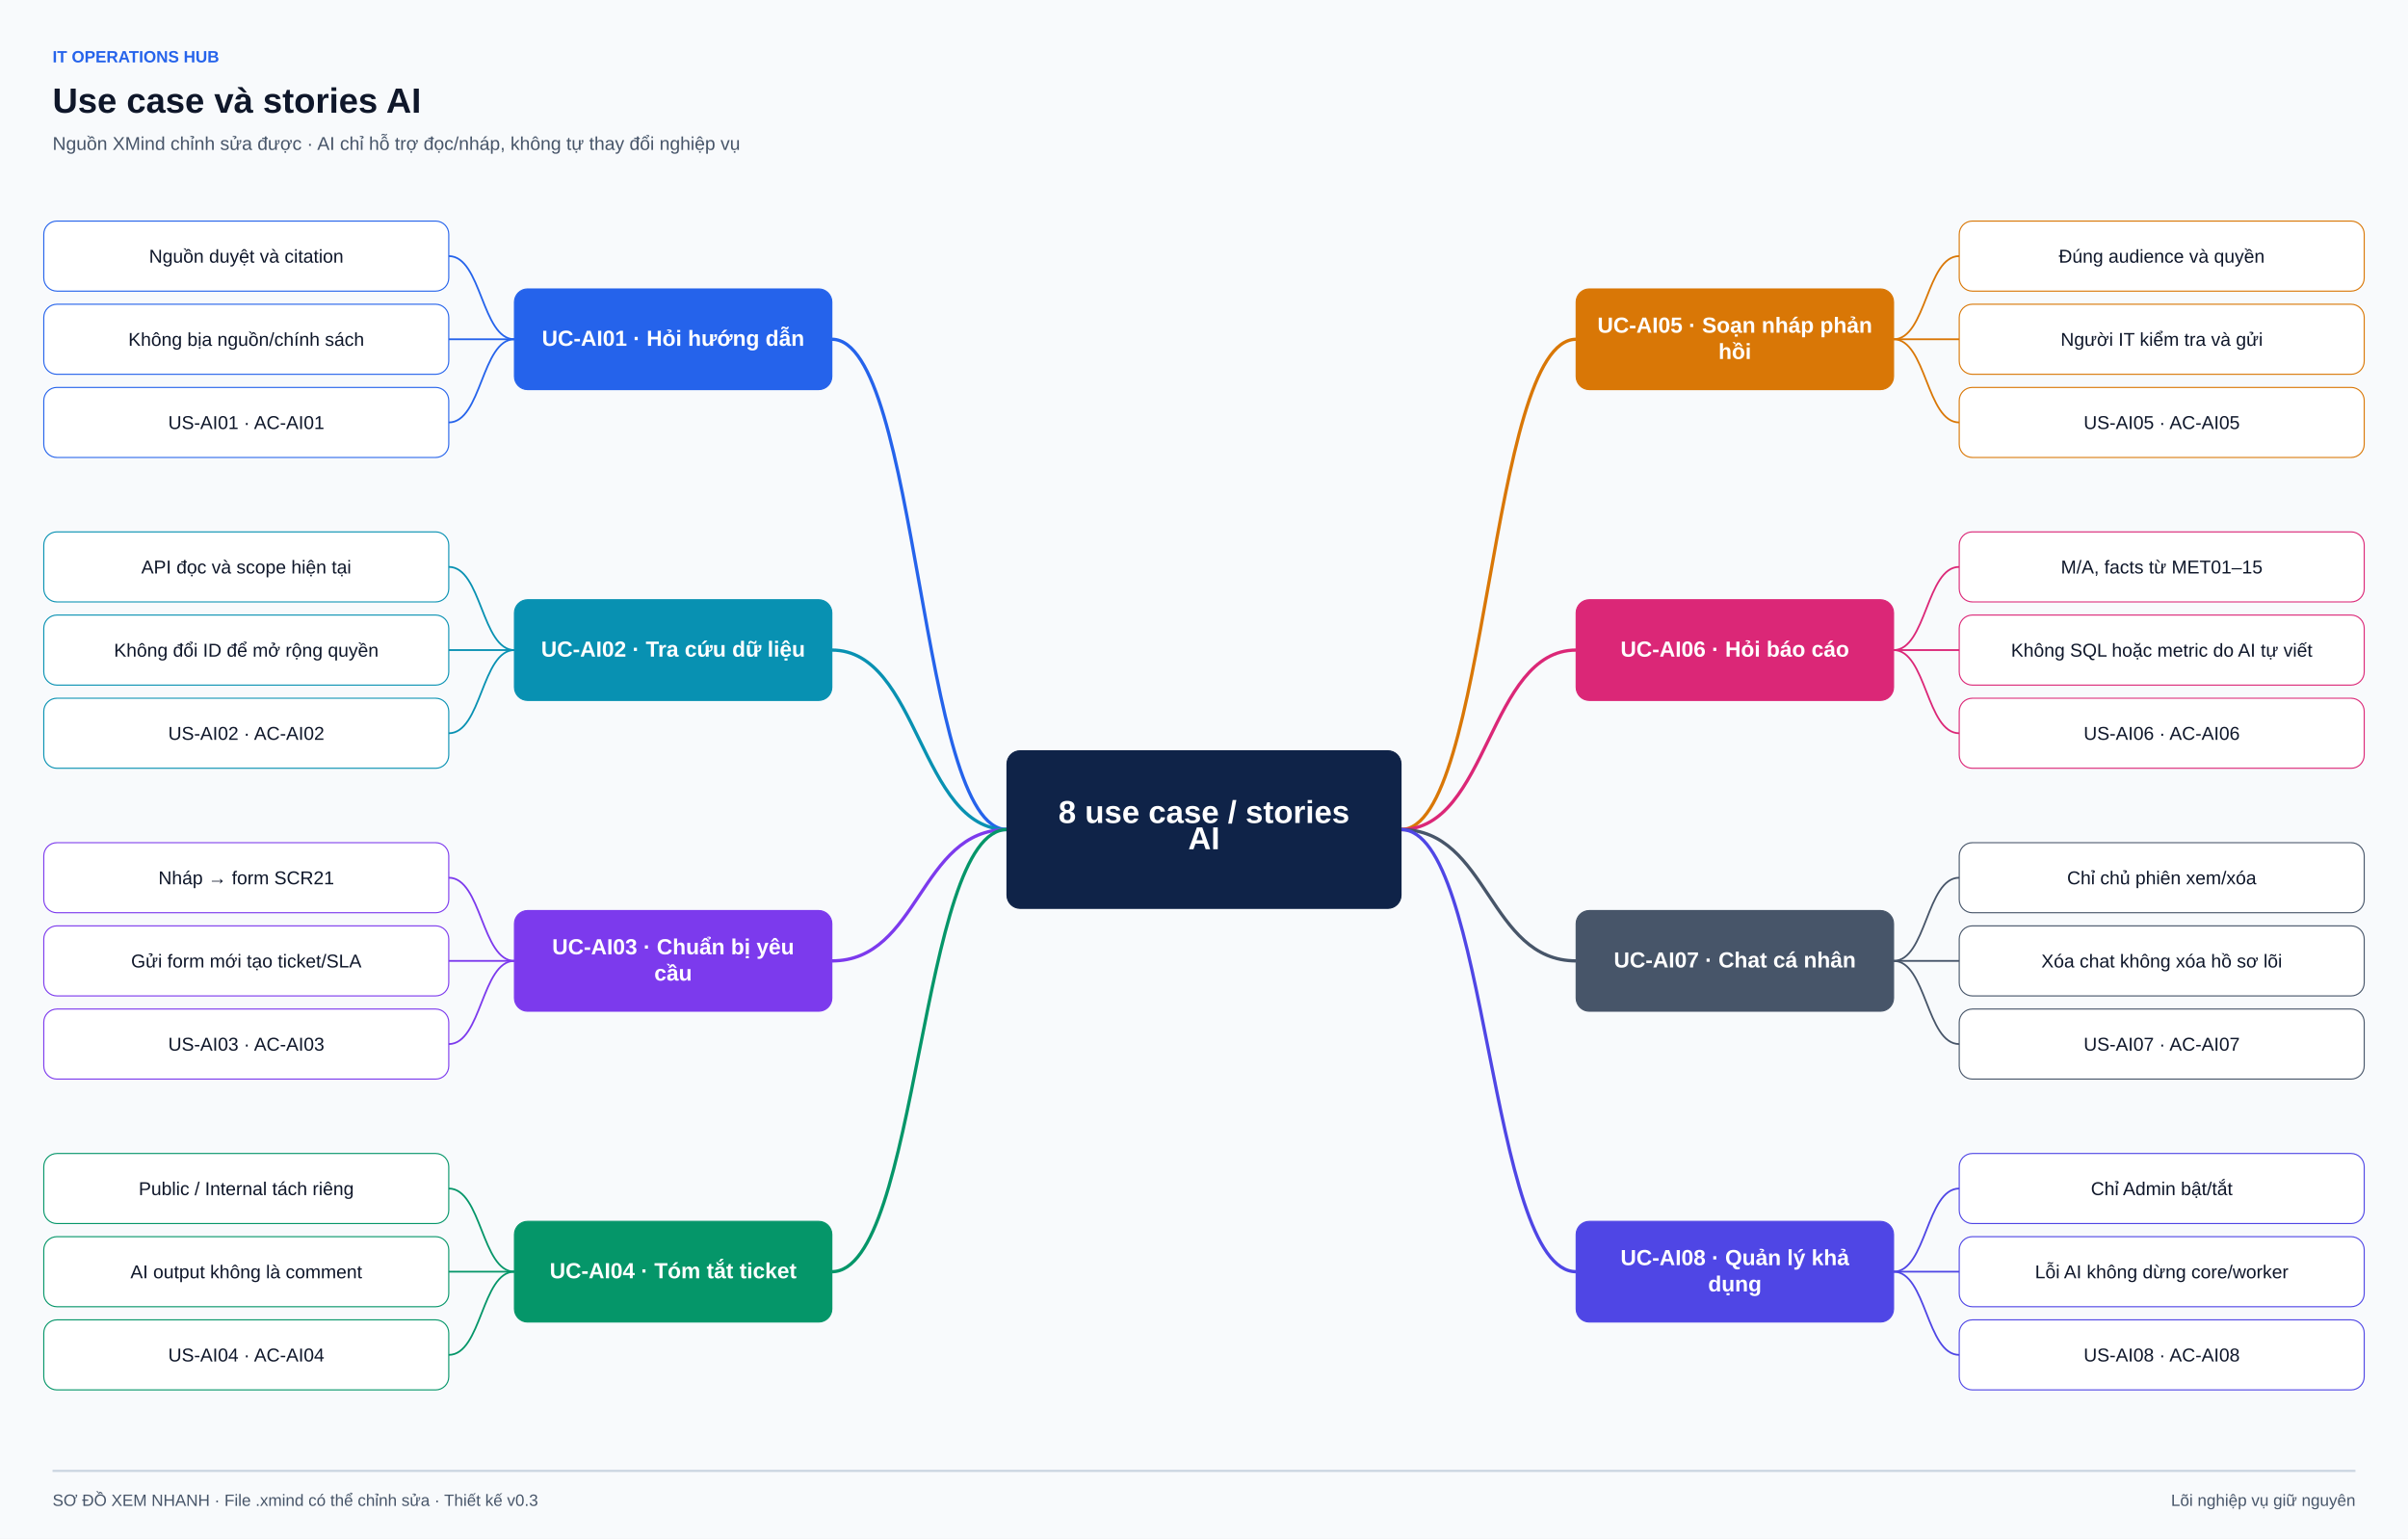
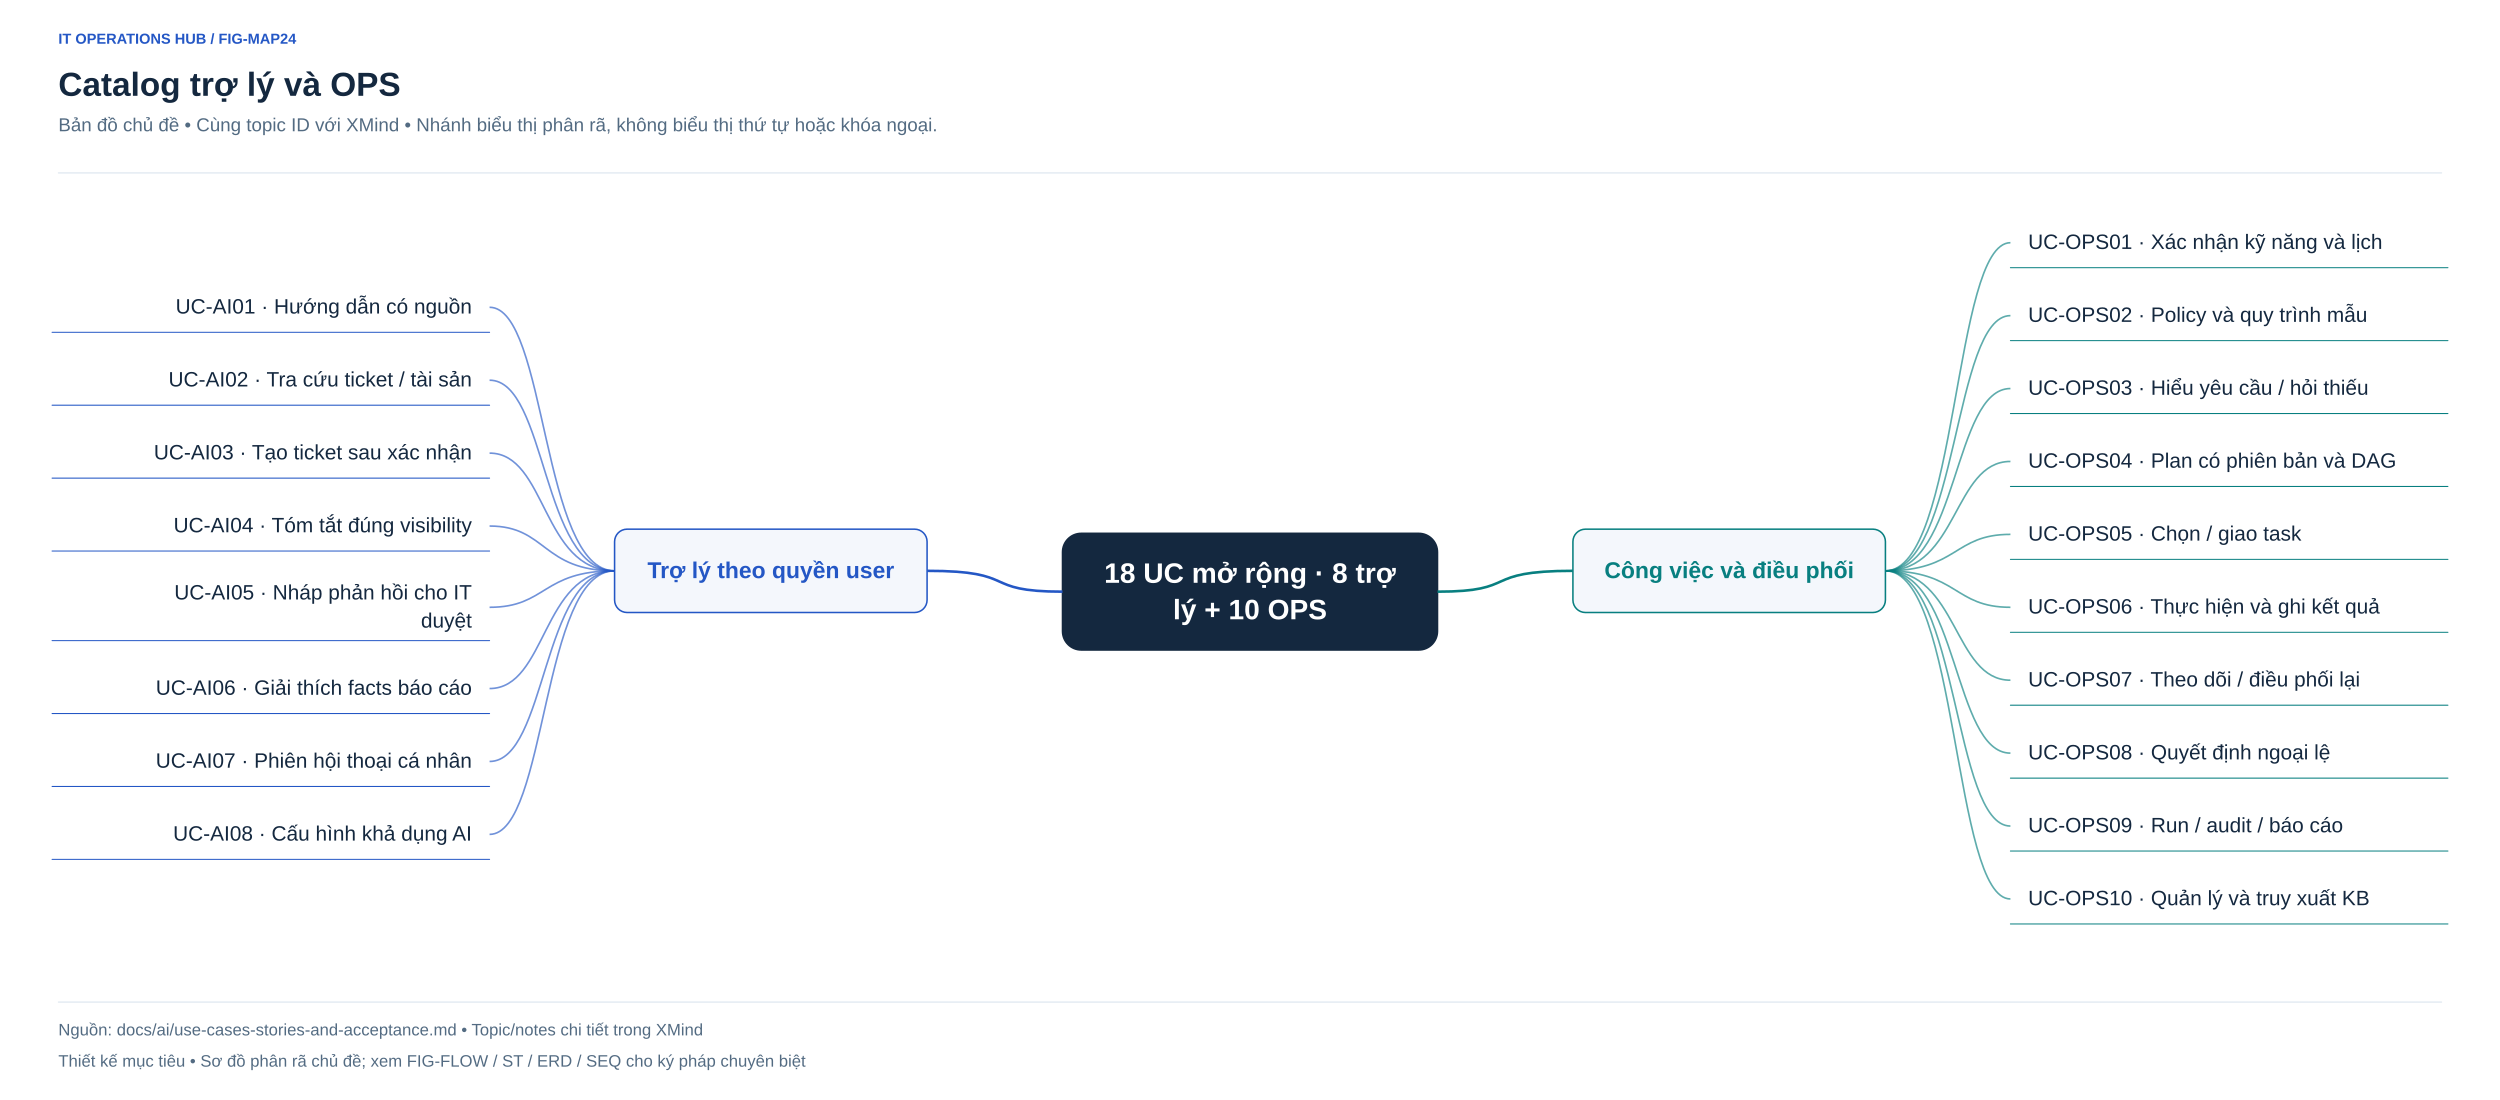
- <svg xmlns="http://www.w3.org/2000/svg" width="2200" height="1406" viewBox="0 0 2200 1406" role="img" aria-labelledby="title desc">
-   <style>text{font-family:Segoe UI,Arial,sans-serif}</style>
-   <rect x="0" y="0" width="2200" height="1406" rx="0" fill="#F8FAFC" />
-   <text x="48" y="57" font-size="15" font-weight="700" fill="#2563EB" text-anchor="start">IT OPERATIONS HUB</text>
-   <text x="48" y="103" font-size="32" font-weight="700" fill="#0F172A" text-anchor="start">Use case và stories AI</text>
-   <text x="48" y="137" font-size="17" font-weight="400" fill="#475569" text-anchor="start">Nguồn XMind chỉnh sửa được · AI chỉ hỗ trợ đọc/nháp, không tự thay đổi nghiệp vụ</text>
-   <path d="M 920 758.0 C 840.0 758.0 840.0 310.0 760 310.0" fill="none" stroke="#2563EB" stroke-width="3" />
-   <path d="M 470 310.0 C 440.0 310.0 440.0 234.0 410 234.0" fill="none" stroke="#2563EB" stroke-width="1.6" />
-   <rect x="40" y="202.0" width="370" height="64" rx="12" fill="white" stroke="#2563EB" />
-   <text x="225.0" y="240.0" font-size="17" font-weight="400" fill="#0F172A" text-anchor="middle">Nguồn duyệt và citation</text>
-   <path d="M 470 310.0 C 440.0 310.0 440.0 310.0 410 310.0" fill="none" stroke="#2563EB" stroke-width="1.6" />
-   <rect x="40" y="278.0" width="370" height="64" rx="12" fill="white" stroke="#2563EB" />
-   <text x="225.0" y="316.0" font-size="17" font-weight="400" fill="#0F172A" text-anchor="middle">Không bịa nguồn/chính sách</text>
-   <path d="M 470 310.0 C 440.0 310.0 440.0 386.0 410 386.0" fill="none" stroke="#2563EB" stroke-width="1.6" />
-   <rect x="40" y="354.0" width="370" height="64" rx="12" fill="white" stroke="#2563EB" />
-   <text x="225.0" y="392.0" font-size="17" font-weight="400" fill="#0F172A" text-anchor="middle">US-AI01 · AC-AI01</text>
-   <rect x="470" y="264.0" width="290" height="92" rx="12" fill="#2563EB" stroke="#2563EB" />
-   <text x="615.0" y="316.0" font-size="20" font-weight="600" fill="white" text-anchor="middle">UC-AI01 · Hỏi hướng dẫn</text>
-   <path d="M 920 758.0 C 840.0 758.0 840.0 594.0 760 594.0" fill="none" stroke="#0891B2" stroke-width="3" />
-   <path d="M 470 594.0 C 440.0 594.0 440.0 518.0 410 518.0" fill="none" stroke="#0891B2" stroke-width="1.6" />
-   <rect x="40" y="486.0" width="370" height="64" rx="12" fill="white" stroke="#0891B2" />
-   <text x="225.0" y="524.0" font-size="17" font-weight="400" fill="#0F172A" text-anchor="middle">API đọc và scope hiện tại</text>
-   <path d="M 470 594.0 C 440.0 594.0 440.0 594.0 410 594.0" fill="none" stroke="#0891B2" stroke-width="1.6" />
-   <rect x="40" y="562.0" width="370" height="64" rx="12" fill="white" stroke="#0891B2" />
-   <text x="225.0" y="600.0" font-size="17" font-weight="400" fill="#0F172A" text-anchor="middle">Không đổi ID để mở rộng quyền</text>
-   <path d="M 470 594.0 C 440.0 594.0 440.0 670.0 410 670.0" fill="none" stroke="#0891B2" stroke-width="1.6" />
-   <rect x="40" y="638.0" width="370" height="64" rx="12" fill="white" stroke="#0891B2" />
-   <text x="225.0" y="676.0" font-size="17" font-weight="400" fill="#0F172A" text-anchor="middle">US-AI02 · AC-AI02</text>
-   <rect x="470" y="548.0" width="290" height="92" rx="12" fill="#0891B2" stroke="#0891B2" />
-   <text x="615.0" y="600.0" font-size="20" font-weight="600" fill="white" text-anchor="middle">UC-AI02 · Tra cứu dữ liệu</text>
-   <path d="M 920 758.0 C 840.0 758.0 840.0 878.0 760 878.0" fill="none" stroke="#7C3AED" stroke-width="3" />
-   <path d="M 470 878.0 C 440.0 878.0 440.0 802.0 410 802.0" fill="none" stroke="#7C3AED" stroke-width="1.6" />
-   <rect x="40" y="770.0" width="370" height="64" rx="12" fill="white" stroke="#7C3AED" />
-   <text x="225.0" y="808.0" font-size="17" font-weight="400" fill="#0F172A" text-anchor="middle">Nháp → form SCR21</text>
-   <path d="M 470 878.0 C 440.0 878.0 440.0 878.0 410 878.0" fill="none" stroke="#7C3AED" stroke-width="1.6" />
-   <rect x="40" y="846.0" width="370" height="64" rx="12" fill="white" stroke="#7C3AED" />
-   <text x="225.0" y="884.0" font-size="17" font-weight="400" fill="#0F172A" text-anchor="middle">Gửi form mới tạo ticket/SLA</text>
-   <path d="M 470 878.0 C 440.0 878.0 440.0 954.0 410 954.0" fill="none" stroke="#7C3AED" stroke-width="1.6" />
-   <rect x="40" y="922.0" width="370" height="64" rx="12" fill="white" stroke="#7C3AED" />
-   <text x="225.0" y="960.0" font-size="17" font-weight="400" fill="#0F172A" text-anchor="middle">US-AI03 · AC-AI03</text>
-   <rect x="470" y="832.0" width="290" height="92" rx="12" fill="#7C3AED" stroke="#7C3AED" />
-   <text x="615.0" y="872.0" font-size="20" font-weight="600" fill="white" text-anchor="middle">UC-AI03 · Chuẩn bị yêu</text>
-   <text x="615.0" y="896.0" font-size="20" font-weight="600" fill="white" text-anchor="middle">cầu</text>
-   <path d="M 920 758.0 C 840.0 758.0 840.0 1162.0 760 1162.0" fill="none" stroke="#059669" stroke-width="3" />
-   <path d="M 470 1162.0 C 440.0 1162.0 440.0 1086.0 410 1086.0" fill="none" stroke="#059669" stroke-width="1.6" />
-   <rect x="40" y="1054.0" width="370" height="64" rx="12" fill="white" stroke="#059669" />
-   <text x="225.0" y="1092.0" font-size="17" font-weight="400" fill="#0F172A" text-anchor="middle">Public / Internal tách riêng</text>
-   <path d="M 470 1162.0 C 440.0 1162.0 440.0 1162.0 410 1162.0" fill="none" stroke="#059669" stroke-width="1.6" />
-   <rect x="40" y="1130.0" width="370" height="64" rx="12" fill="white" stroke="#059669" />
-   <text x="225.0" y="1168.0" font-size="17" font-weight="400" fill="#0F172A" text-anchor="middle">AI output không là comment</text>
-   <path d="M 470 1162.0 C 440.0 1162.0 440.0 1238.0 410 1238.0" fill="none" stroke="#059669" stroke-width="1.6" />
-   <rect x="40" y="1206.0" width="370" height="64" rx="12" fill="white" stroke="#059669" />
-   <text x="225.0" y="1244.0" font-size="17" font-weight="400" fill="#0F172A" text-anchor="middle">US-AI04 · AC-AI04</text>
-   <rect x="470" y="1116.0" width="290" height="92" rx="12" fill="#059669" stroke="#059669" />
-   <text x="615.0" y="1168.0" font-size="20" font-weight="600" fill="white" text-anchor="middle">UC-AI04 · Tóm tắt ticket</text>
-   <path d="M 1280 758.0 C 1360.0 758.0 1360.0 310.0 1440 310.0" fill="none" stroke="#D97706" stroke-width="3" />
-   <path d="M 1730 310.0 C 1760.0 310.0 1760.0 234.0 1790 234.0" fill="none" stroke="#D97706" stroke-width="1.6" />
-   <rect x="1790" y="202.0" width="370" height="64" rx="12" fill="white" stroke="#D97706" />
-   <text x="1975.0" y="240.0" font-size="17" font-weight="400" fill="#0F172A" text-anchor="middle">Đúng audience và quyền</text>
-   <path d="M 1730 310.0 C 1760.0 310.0 1760.0 310.0 1790 310.0" fill="none" stroke="#D97706" stroke-width="1.6" />
-   <rect x="1790" y="278.0" width="370" height="64" rx="12" fill="white" stroke="#D97706" />
-   <text x="1975.0" y="316.0" font-size="17" font-weight="400" fill="#0F172A" text-anchor="middle">Người IT kiểm tra và gửi</text>
-   <path d="M 1730 310.0 C 1760.0 310.0 1760.0 386.0 1790 386.0" fill="none" stroke="#D97706" stroke-width="1.6" />
-   <rect x="1790" y="354.0" width="370" height="64" rx="12" fill="white" stroke="#D97706" />
-   <text x="1975.0" y="392.0" font-size="17" font-weight="400" fill="#0F172A" text-anchor="middle">US-AI05 · AC-AI05</text>
-   <rect x="1440" y="264.0" width="290" height="92" rx="12" fill="#D97706" stroke="#D97706" />
-   <text x="1585.0" y="304.0" font-size="20" font-weight="600" fill="white" text-anchor="middle">UC-AI05 · Soạn nháp phản</text>
-   <text x="1585.0" y="328.0" font-size="20" font-weight="600" fill="white" text-anchor="middle">hồi</text>
-   <path d="M 1280 758.0 C 1360.0 758.0 1360.0 594.0 1440 594.0" fill="none" stroke="#DB2777" stroke-width="3" />
-   <path d="M 1730 594.0 C 1760.0 594.0 1760.0 518.0 1790 518.0" fill="none" stroke="#DB2777" stroke-width="1.6" />
-   <rect x="1790" y="486.0" width="370" height="64" rx="12" fill="white" stroke="#DB2777" />
-   <text x="1975.0" y="524.0" font-size="17" font-weight="400" fill="#0F172A" text-anchor="middle">M/A, facts từ MET01–15</text>
-   <path d="M 1730 594.0 C 1760.0 594.0 1760.0 594.0 1790 594.0" fill="none" stroke="#DB2777" stroke-width="1.6" />
-   <rect x="1790" y="562.0" width="370" height="64" rx="12" fill="white" stroke="#DB2777" />
-   <text x="1975.0" y="600.0" font-size="17" font-weight="400" fill="#0F172A" text-anchor="middle">Không SQL hoặc metric do AI tự viết</text>
-   <path d="M 1730 594.0 C 1760.0 594.0 1760.0 670.0 1790 670.0" fill="none" stroke="#DB2777" stroke-width="1.6" />
-   <rect x="1790" y="638.0" width="370" height="64" rx="12" fill="white" stroke="#DB2777" />
-   <text x="1975.0" y="676.0" font-size="17" font-weight="400" fill="#0F172A" text-anchor="middle">US-AI06 · AC-AI06</text>
-   <rect x="1440" y="548.0" width="290" height="92" rx="12" fill="#DB2777" stroke="#DB2777" />
-   <text x="1585.0" y="600.0" font-size="20" font-weight="600" fill="white" text-anchor="middle">UC-AI06 · Hỏi báo cáo</text>
-   <path d="M 1280 758.0 C 1360.0 758.0 1360.0 878.0 1440 878.0" fill="none" stroke="#475569" stroke-width="3" />
-   <path d="M 1730 878.0 C 1760.0 878.0 1760.0 802.0 1790 802.0" fill="none" stroke="#475569" stroke-width="1.6" />
-   <rect x="1790" y="770.0" width="370" height="64" rx="12" fill="white" stroke="#475569" />
-   <text x="1975.0" y="808.0" font-size="17" font-weight="400" fill="#0F172A" text-anchor="middle">Chỉ chủ phiên xem/xóa</text>
-   <path d="M 1730 878.0 C 1760.0 878.0 1760.0 878.0 1790 878.0" fill="none" stroke="#475569" stroke-width="1.6" />
-   <rect x="1790" y="846.0" width="370" height="64" rx="12" fill="white" stroke="#475569" />
-   <text x="1975.0" y="884.0" font-size="17" font-weight="400" fill="#0F172A" text-anchor="middle">Xóa chat không xóa hồ sơ lõi</text>
-   <path d="M 1730 878.0 C 1760.0 878.0 1760.0 954.0 1790 954.0" fill="none" stroke="#475569" stroke-width="1.6" />
-   <rect x="1790" y="922.0" width="370" height="64" rx="12" fill="white" stroke="#475569" />
-   <text x="1975.0" y="960.0" font-size="17" font-weight="400" fill="#0F172A" text-anchor="middle">US-AI07 · AC-AI07</text>
-   <rect x="1440" y="832.0" width="290" height="92" rx="12" fill="#475569" stroke="#475569" />
-   <text x="1585.0" y="884.0" font-size="20" font-weight="600" fill="white" text-anchor="middle">UC-AI07 · Chat cá nhân</text>
-   <path d="M 1280 758.0 C 1360.0 758.0 1360.0 1162.0 1440 1162.0" fill="none" stroke="#4F46E5" stroke-width="3" />
-   <path d="M 1730 1162.0 C 1760.0 1162.0 1760.0 1086.0 1790 1086.0" fill="none" stroke="#4F46E5" stroke-width="1.6" />
-   <rect x="1790" y="1054.0" width="370" height="64" rx="12" fill="white" stroke="#4F46E5" />
-   <text x="1975.0" y="1092.0" font-size="17" font-weight="400" fill="#0F172A" text-anchor="middle">Chỉ Admin bật/tắt</text>
-   <path d="M 1730 1162.0 C 1760.0 1162.0 1760.0 1162.0 1790 1162.0" fill="none" stroke="#4F46E5" stroke-width="1.6" />
-   <rect x="1790" y="1130.0" width="370" height="64" rx="12" fill="white" stroke="#4F46E5" />
-   <text x="1975.0" y="1168.0" font-size="17" font-weight="400" fill="#0F172A" text-anchor="middle">Lỗi AI không dừng core/worker</text>
-   <path d="M 1730 1162.0 C 1760.0 1162.0 1760.0 1238.0 1790 1238.0" fill="none" stroke="#4F46E5" stroke-width="1.6" />
-   <rect x="1790" y="1206.0" width="370" height="64" rx="12" fill="white" stroke="#4F46E5" />
-   <text x="1975.0" y="1244.0" font-size="17" font-weight="400" fill="#0F172A" text-anchor="middle">US-AI08 · AC-AI08</text>
-   <rect x="1440" y="1116.0" width="290" height="92" rx="12" fill="#4F46E5" stroke="#4F46E5" />
-   <text x="1585.0" y="1156.0" font-size="20" font-weight="600" fill="white" text-anchor="middle">UC-AI08 · Quản lý khả</text>
-   <text x="1585.0" y="1180.0" font-size="20" font-weight="600" fill="white" text-anchor="middle">dụng</text>
-   <rect x="920" y="686.0" width="360" height="144" rx="12" fill="#0F2348" stroke="#0F2348" />
-   <text x="1100.0" y="752.0" font-size="29" font-weight="700" fill="white" text-anchor="middle">8 use case / stories</text>
-   <text x="1100.0" y="776.0" font-size="29" font-weight="700" fill="white" text-anchor="middle">AI</text>
-   <line x1="48" y1="1344" x2="2152" y2="1344" stroke="#CBD5E1" stroke-width="2" />
-   <text x="48" y="1376" font-size="15" font-weight="400" fill="#475569" text-anchor="start">SƠ ĐỒ XEM NHANH · File .xmind có thể chỉnh sửa · Thiết kế v0.3</text>
-   <text x="2152" y="1376" font-size="15" font-weight="400" fill="#475569" text-anchor="end">Lõi nghiệp vụ giữ nguyên</text>
+ <svg xmlns="http://www.w3.org/2000/svg" width="2400" height="1056" viewBox="0 0 2400 1056" role="img" aria-labelledby="title desc" data-figure-id="FIG-MAP24" data-source-sheet="e5b6fb71b68149f8b8369428cf">
+   <g font-family="Segoe UI,Arial,sans-serif">
+     <defs>
+       <marker id="arr" markerWidth="9" markerHeight="9" refX="8" refY="4.5" orient="auto-start-reverse" markerUnits="userSpaceOnUse">
+         <path d="M 0 0 L 9 4.5 L 0 9 Z" fill="#637D98" />
+       </marker>
+     </defs>
+     <rect x="0" y="0" width="2400" height="1056" rx="0" fill="#FFFFFF" stroke="none" stroke-width="1.5" />
+     <text x="56" y="42" fill="#2457C5" font-size="14" font-weight="700" text-anchor="start" data-max-width="2288">IT OPERATIONS HUB  /  FIG-MAP24</text>
+     <text x="56" y="92" fill="#14283F" font-size="32" font-weight="700" text-anchor="start" data-max-width="2288">Catalog trợ lý và OPS</text>
+     <text x="56" y="126" fill="#536B82" font-size="18" font-weight="400" text-anchor="start" data-max-width="2288">Bản đồ chủ đề • Cùng topic ID với XMind • Nhánh biểu thị phân rã, không biểu thị thứ tự hoặc khóa ngoại.</text>
+     <path d="M 56 166 L 2344 166" fill="none" stroke="#D9E3ED" stroke-width="1" stroke-linecap="round" stroke-linejoin="round" />
+     <g data-topic="4fcb64e5babd4747b0424aeddc">
+       <rect x="1020" y="512.0" width="360" height="112" rx="18" fill="#14283F" stroke="#14283F" stroke-width="1.5" />
+       <text x="1200" y="559.5" fill="white" font-size="27" font-weight="700" text-anchor="middle" data-max-width="316">18 UC mở rộng · 8 trợ</text>
+       <text x="1200" y="594.5" fill="white" font-size="27" font-weight="700" text-anchor="middle" data-max-width="316">lý + 10 OPS</text>
+     </g>
+     <path d="M 1020 568.0 C 940 568.0, 980 548.0, 890 548.0" fill="none" stroke="#2457C5" stroke-width="2.5" />
+     <g data-topic="86d18e2815d44e99aa6a757d5b">
+       <rect x="590" y="508.0" width="300" height="80" rx="12" fill="#F4F7FC" stroke="#2457C5" stroke-width="1.5" />
+       <text x="740" y="555.0" fill="#2457C5" font-size="22" font-weight="600" text-anchor="middle" data-max-width="276">Trợ lý theo quyền user</text>
+     </g>
+     <path d="M 590 548.0 C 520 548.0, 525 295.0, 470 295.0" fill="none" stroke="#2457C5" stroke-width="1.6" opacity=".65" />
+     <g data-topic="479bf785c87e4e779f5c28caf9">
+       <text x="453" y="301.0" fill="#14283F" font-size="20" font-weight="400" text-anchor="end" data-max-width="386">UC-AI01 · Hướng dẫn có nguồn</text>
+       <path d="M 50 319.0 L 470 319.0" fill="none" stroke="#2457C5" stroke-width="1" stroke-linecap="round" stroke-linejoin="round" />
+     </g>
+     <path d="M 590 548.0 C 520 548.0, 525 365.0, 470 365.0" fill="none" stroke="#2457C5" stroke-width="1.6" opacity=".65" />
+     <g data-topic="e412616c455e476cb70f7b358d">
+       <text x="453" y="371.0" fill="#14283F" font-size="20" font-weight="400" text-anchor="end" data-max-width="386">UC-AI02 · Tra cứu ticket / tài sản</text>
+       <path d="M 50 389.0 L 470 389.0" fill="none" stroke="#2457C5" stroke-width="1" stroke-linecap="round" stroke-linejoin="round" />
+     </g>
+     <path d="M 590 548.0 C 520 548.0, 525 435.0, 470 435.0" fill="none" stroke="#2457C5" stroke-width="1.6" opacity=".65" />
+     <g data-topic="677a1d15a0fb4923996ee9ac70">
+       <text x="453" y="441.0" fill="#14283F" font-size="20" font-weight="400" text-anchor="end" data-max-width="386">UC-AI03 · Tạo ticket sau xác nhận</text>
+       <path d="M 50 459.0 L 470 459.0" fill="none" stroke="#2457C5" stroke-width="1" stroke-linecap="round" stroke-linejoin="round" />
+     </g>
+     <path d="M 590 548.0 C 520 548.0, 525 505.0, 470 505.0" fill="none" stroke="#2457C5" stroke-width="1.6" opacity=".65" />
+     <g data-topic="1960f6a4529444adb8a583496b">
+       <text x="453" y="511.0" fill="#14283F" font-size="20" font-weight="400" text-anchor="end" data-max-width="386">UC-AI04 · Tóm tắt đúng visibility</text>
+       <path d="M 50 529.0 L 470 529.0" fill="none" stroke="#2457C5" stroke-width="1" stroke-linecap="round" stroke-linejoin="round" />
+     </g>
+     <path d="M 590 548.0 C 520 548.0, 525 583.0, 470 583.0" fill="none" stroke="#2457C5" stroke-width="1.6" opacity=".65" />
+     <g data-topic="7fedff3ee60b42fabbd05ebf67">
+       <text x="453" y="575.5" fill="#14283F" font-size="20" font-weight="400" text-anchor="end" data-max-width="386">UC-AI05 · Nháp phản hồi cho IT</text>
+       <text x="453" y="602.5" fill="#14283F" font-size="20" font-weight="400" text-anchor="end" data-max-width="386">duyệt</text>
+       <path d="M 50 615.0 L 470 615.0" fill="none" stroke="#2457C5" stroke-width="1" stroke-linecap="round" stroke-linejoin="round" />
+     </g>
+     <path d="M 590 548.0 C 520 548.0, 525 661.0, 470 661.0" fill="none" stroke="#2457C5" stroke-width="1.6" opacity=".65" />
+     <g data-topic="c5803b4f252844e09fad6ee671">
+       <text x="453" y="667.0" fill="#14283F" font-size="20" font-weight="400" text-anchor="end" data-max-width="386">UC-AI06 · Giải thích facts báo cáo</text>
+       <path d="M 50 685.0 L 470 685.0" fill="none" stroke="#2457C5" stroke-width="1" stroke-linecap="round" stroke-linejoin="round" />
+     </g>
+     <path d="M 590 548.0 C 520 548.0, 525 731.0, 470 731.0" fill="none" stroke="#2457C5" stroke-width="1.6" opacity=".65" />
+     <g data-topic="857eccb9a9724857b9e0561375">
+       <text x="453" y="737.0" fill="#14283F" font-size="20" font-weight="400" text-anchor="end" data-max-width="386">UC-AI07 · Phiên hội thoại cá nhân</text>
+       <path d="M 50 755.0 L 470 755.0" fill="none" stroke="#2457C5" stroke-width="1" stroke-linecap="round" stroke-linejoin="round" />
+     </g>
+     <path d="M 590 548.0 C 520 548.0, 525 801.0, 470 801.0" fill="none" stroke="#2457C5" stroke-width="1.6" opacity=".65" />
+     <g data-topic="d71323dfd8b54d829ba21ead34">
+       <text x="453" y="807.0" fill="#14283F" font-size="20" font-weight="400" text-anchor="end" data-max-width="386">UC-AI08 · Cấu hình khả dụng AI</text>
+       <path d="M 50 825.0 L 470 825.0" fill="none" stroke="#2457C5" stroke-width="1" stroke-linecap="round" stroke-linejoin="round" />
+     </g>
+     <path d="M 1380 568.0 C 1460 568.0, 1420 548.0, 1510 548.0" fill="none" stroke="#087F80" stroke-width="2.5" />
+     <g data-topic="c04f1b0758744da28f28f075d9">
+       <rect x="1510" y="508.0" width="300" height="80" rx="12" fill="#F4F7FC" stroke="#087F80" stroke-width="1.5" />
+       <text x="1660" y="555.0" fill="#087F80" font-size="22" font-weight="600" text-anchor="middle" data-max-width="276">Công việc và điều phối</text>
+     </g>
+     <path d="M 1810 548.0 C 1880 548.0, 1875 233.0, 1930 233.0" fill="none" stroke="#087F80" stroke-width="1.6" opacity=".65" />
+     <g data-topic="16e604b30dd748558f19f4970b">
+       <text x="1947" y="239.0" fill="#14283F" font-size="20" font-weight="400" text-anchor="start" data-max-width="386">UC-OPS01 · Xác nhận kỹ năng và lịch</text>
+       <path d="M 1930 257.0 L 2350 257.0" fill="none" stroke="#087F80" stroke-width="1" stroke-linecap="round" stroke-linejoin="round" />
+     </g>
+     <path d="M 1810 548.0 C 1880 548.0, 1875 303.0, 1930 303.0" fill="none" stroke="#087F80" stroke-width="1.6" opacity=".65" />
+     <g data-topic="1d7aea94b17a4c0fbd6cca6a2a">
+       <text x="1947" y="309.0" fill="#14283F" font-size="20" font-weight="400" text-anchor="start" data-max-width="386">UC-OPS02 · Policy và quy trình mẫu</text>
+       <path d="M 1930 327.0 L 2350 327.0" fill="none" stroke="#087F80" stroke-width="1" stroke-linecap="round" stroke-linejoin="round" />
+     </g>
+     <path d="M 1810 548.0 C 1880 548.0, 1875 373.0, 1930 373.0" fill="none" stroke="#087F80" stroke-width="1.6" opacity=".65" />
+     <g data-topic="e40be06b5f964097976678c5fb">
+       <text x="1947" y="379.0" fill="#14283F" font-size="20" font-weight="400" text-anchor="start" data-max-width="386">UC-OPS03 · Hiểu yêu cầu / hỏi thiếu</text>
+       <path d="M 1930 397.0 L 2350 397.0" fill="none" stroke="#087F80" stroke-width="1" stroke-linecap="round" stroke-linejoin="round" />
+     </g>
+     <path d="M 1810 548.0 C 1880 548.0, 1875 443.0, 1930 443.0" fill="none" stroke="#087F80" stroke-width="1.6" opacity=".65" />
+     <g data-topic="68c70ad055d940199000f4e4f8">
+       <text x="1947" y="449.0" fill="#14283F" font-size="20" font-weight="400" text-anchor="start" data-max-width="386">UC-OPS04 · Plan có phiên bản và DAG</text>
+       <path d="M 1930 467.0 L 2350 467.0" fill="none" stroke="#087F80" stroke-width="1" stroke-linecap="round" stroke-linejoin="round" />
+     </g>
+     <path d="M 1810 548.0 C 1880 548.0, 1875 513.0, 1930 513.0" fill="none" stroke="#087F80" stroke-width="1.6" opacity=".65" />
+     <g data-topic="db52a544213e447b89758cd68b">
+       <text x="1947" y="519.0" fill="#14283F" font-size="20" font-weight="400" text-anchor="start" data-max-width="386">UC-OPS05 · Chọn / giao task</text>
+       <path d="M 1930 537.0 L 2350 537.0" fill="none" stroke="#087F80" stroke-width="1" stroke-linecap="round" stroke-linejoin="round" />
+     </g>
+     <path d="M 1810 548.0 C 1880 548.0, 1875 583.0, 1930 583.0" fill="none" stroke="#087F80" stroke-width="1.6" opacity=".65" />
+     <g data-topic="7bf6331041da41a4a801962b03">
+       <text x="1947" y="589.0" fill="#14283F" font-size="20" font-weight="400" text-anchor="start" data-max-width="386">UC-OPS06 · Thực hiện và ghi kết quả</text>
+       <path d="M 1930 607.0 L 2350 607.0" fill="none" stroke="#087F80" stroke-width="1" stroke-linecap="round" stroke-linejoin="round" />
+     </g>
+     <path d="M 1810 548.0 C 1880 548.0, 1875 653.0, 1930 653.0" fill="none" stroke="#087F80" stroke-width="1.6" opacity=".65" />
+     <g data-topic="4cfdf873954149088dc88a9b43">
+       <text x="1947" y="659.0" fill="#14283F" font-size="20" font-weight="400" text-anchor="start" data-max-width="386">UC-OPS07 · Theo dõi / điều phối lại</text>
+       <path d="M 1930 677.0 L 2350 677.0" fill="none" stroke="#087F80" stroke-width="1" stroke-linecap="round" stroke-linejoin="round" />
+     </g>
+     <path d="M 1810 548.0 C 1880 548.0, 1875 723.0, 1930 723.0" fill="none" stroke="#087F80" stroke-width="1.6" opacity=".65" />
+     <g data-topic="2331a259d8f64eb8b32bfe4074">
+       <text x="1947" y="729.0" fill="#14283F" font-size="20" font-weight="400" text-anchor="start" data-max-width="386">UC-OPS08 · Quyết định ngoại lệ</text>
+       <path d="M 1930 747.0 L 2350 747.0" fill="none" stroke="#087F80" stroke-width="1" stroke-linecap="round" stroke-linejoin="round" />
+     </g>
+     <path d="M 1810 548.0 C 1880 548.0, 1875 793.0, 1930 793.0" fill="none" stroke="#087F80" stroke-width="1.6" opacity=".65" />
+     <g data-topic="3d5026f15c384eb0b93ceb52d6">
+       <text x="1947" y="799.0" fill="#14283F" font-size="20" font-weight="400" text-anchor="start" data-max-width="386">UC-OPS09 · Run / audit / báo cáo</text>
+       <path d="M 1930 817.0 L 2350 817.0" fill="none" stroke="#087F80" stroke-width="1" stroke-linecap="round" stroke-linejoin="round" />
+     </g>
+     <path d="M 1810 548.0 C 1880 548.0, 1875 863.0, 1930 863.0" fill="none" stroke="#087F80" stroke-width="1.6" opacity=".65" />
+     <g data-topic="1ffac9574a5a481fa855c182cb">
+       <text x="1947" y="869.0" fill="#14283F" font-size="20" font-weight="400" text-anchor="start" data-max-width="386">UC-OPS10 · Quản lý và truy xuất KB</text>
+       <path d="M 1930 887.0 L 2350 887.0" fill="none" stroke="#087F80" stroke-width="1" stroke-linecap="round" stroke-linejoin="round" />
+     </g>
+     <path d="M 56 962 L 2344 962" fill="none" stroke="#D9E3ED" stroke-width="1" stroke-linecap="round" stroke-linejoin="round" />
+     <text x="56" y="994" fill="#536B82" font-size="16" font-weight="400" text-anchor="start" data-max-width="2288">Nguồn: docs/ai/use-cases-stories-and-acceptance.md • Topic/notes chi tiết trong XMind</text>
+     <text x="56" y="1024" fill="#536B82" font-size="16" font-weight="400" text-anchor="start" data-max-width="2288">Thiết kế mục tiêu • Sơ đồ phân rã chủ đề; xem FIG-FLOW / ST / ERD / SEQ cho ký pháp chuyên biệt</text>
+   </g>
</svg>
